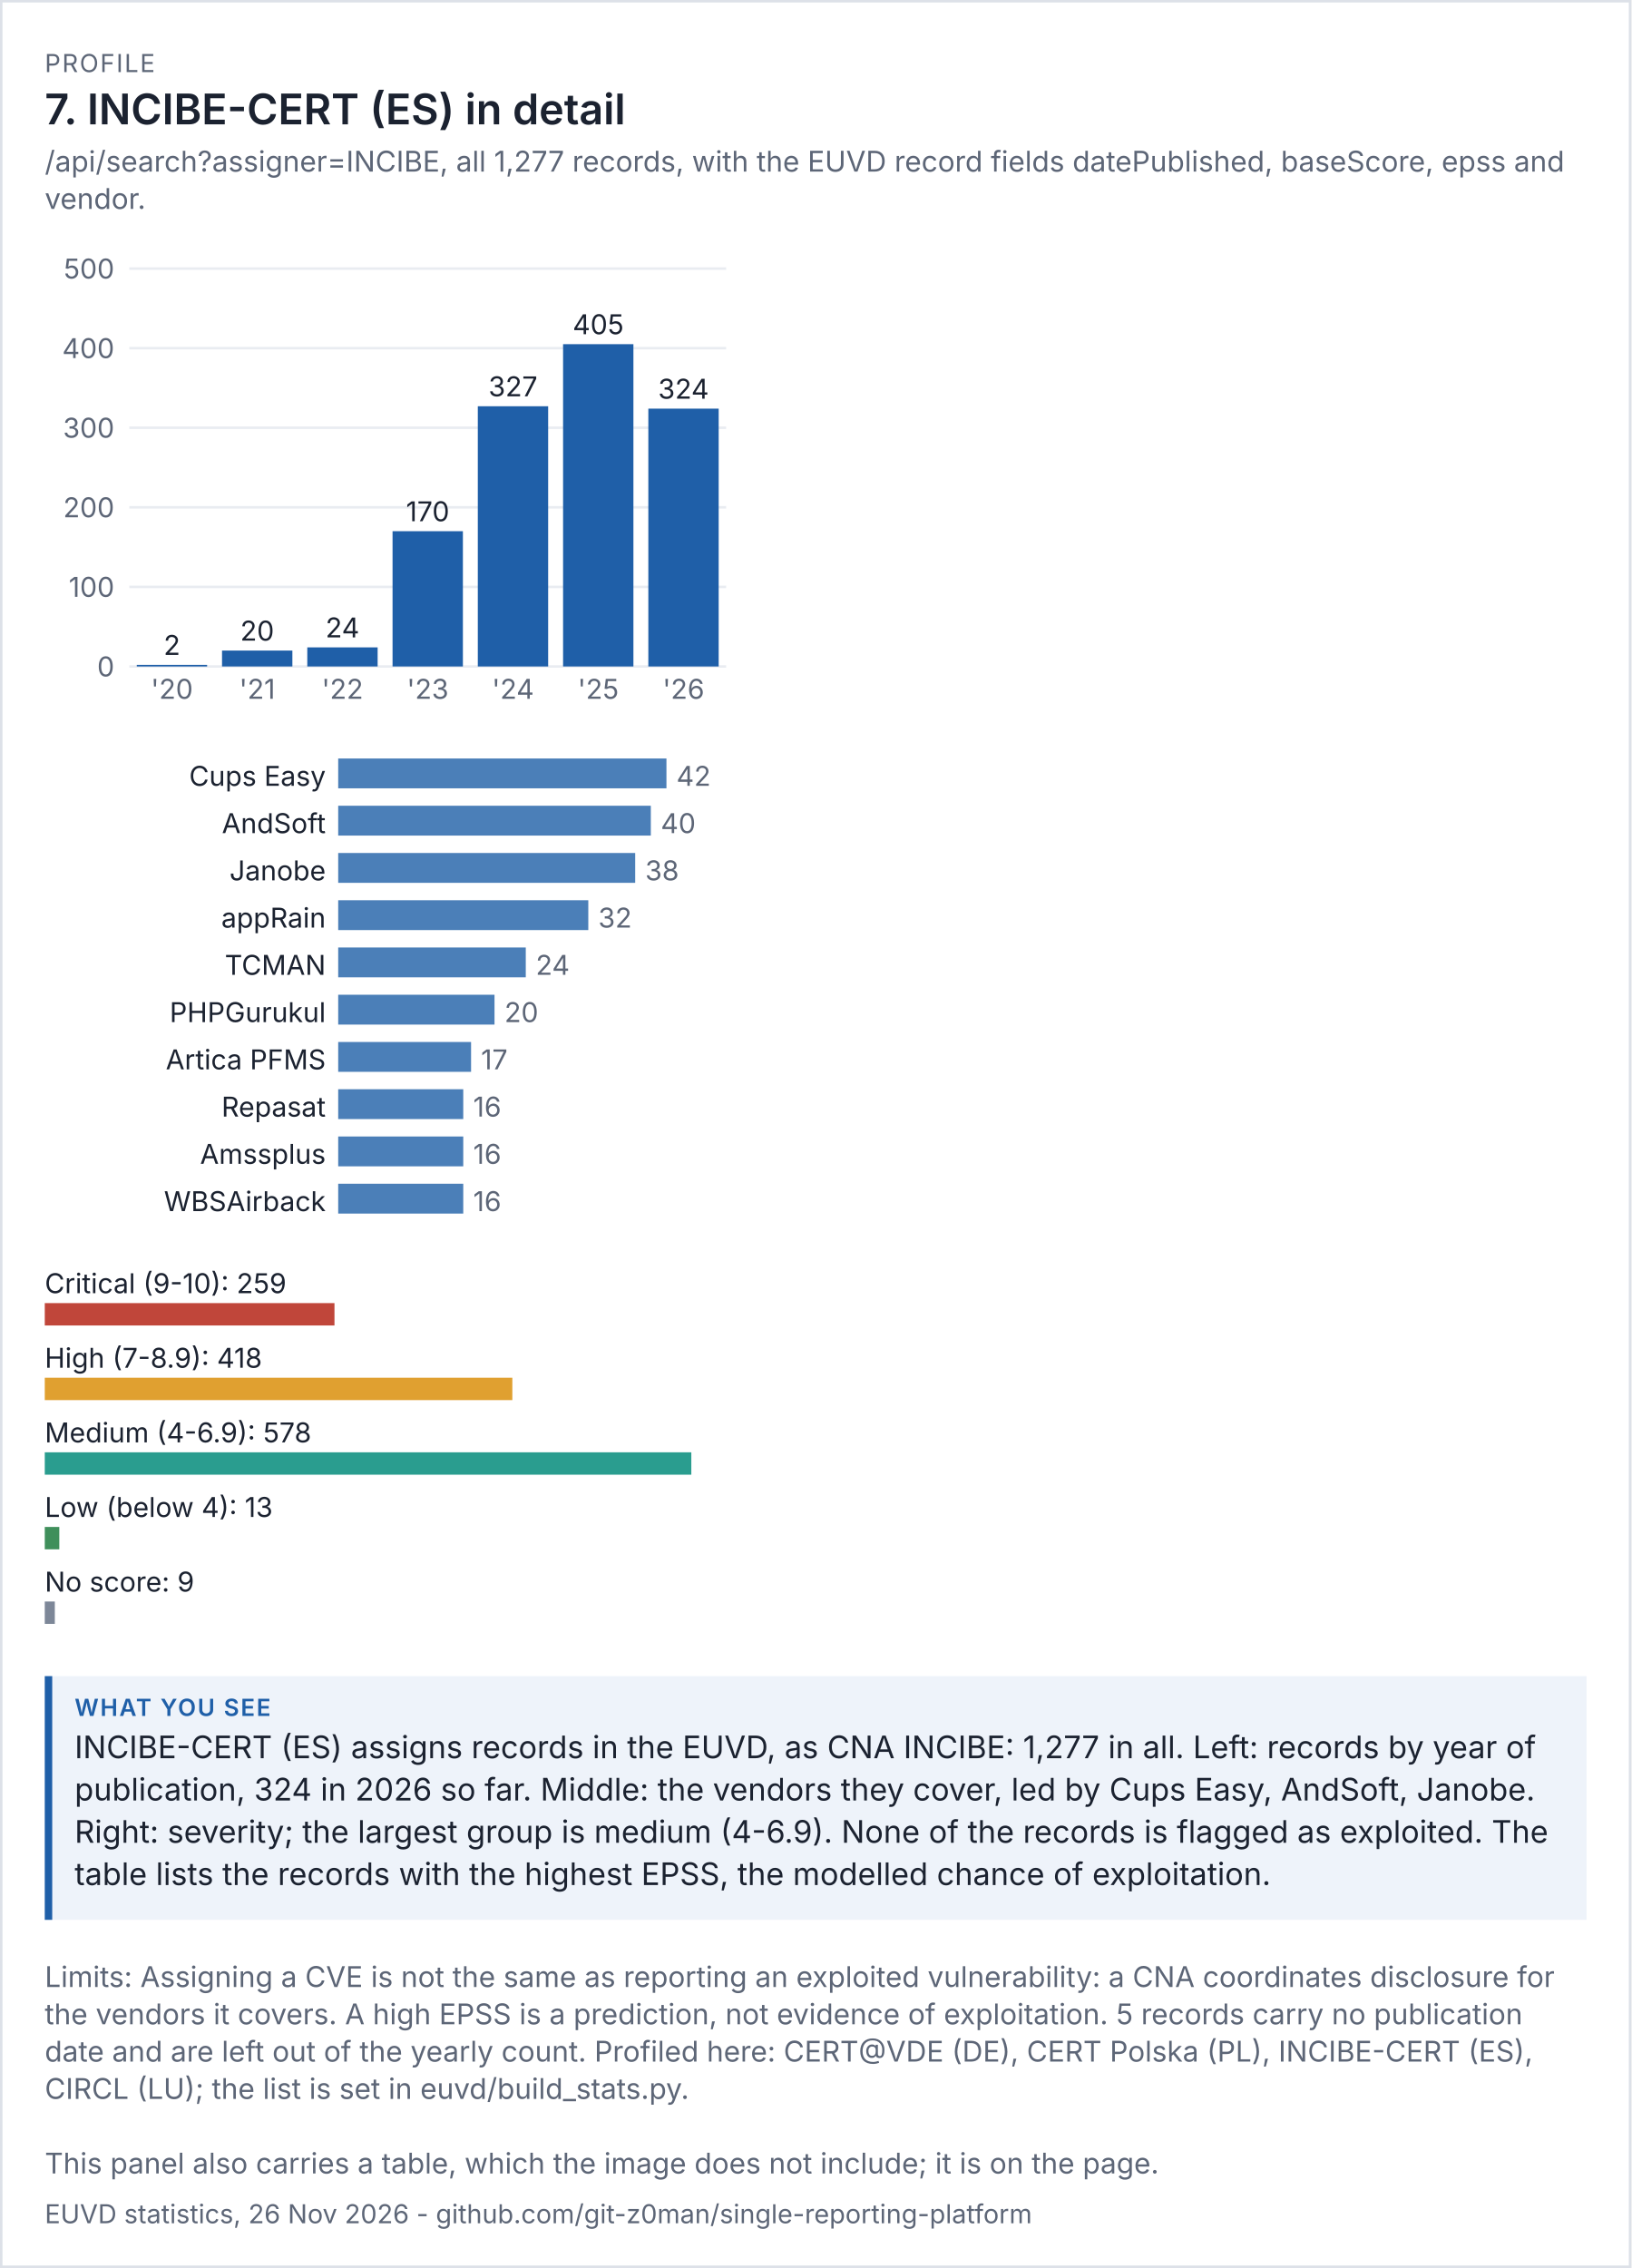
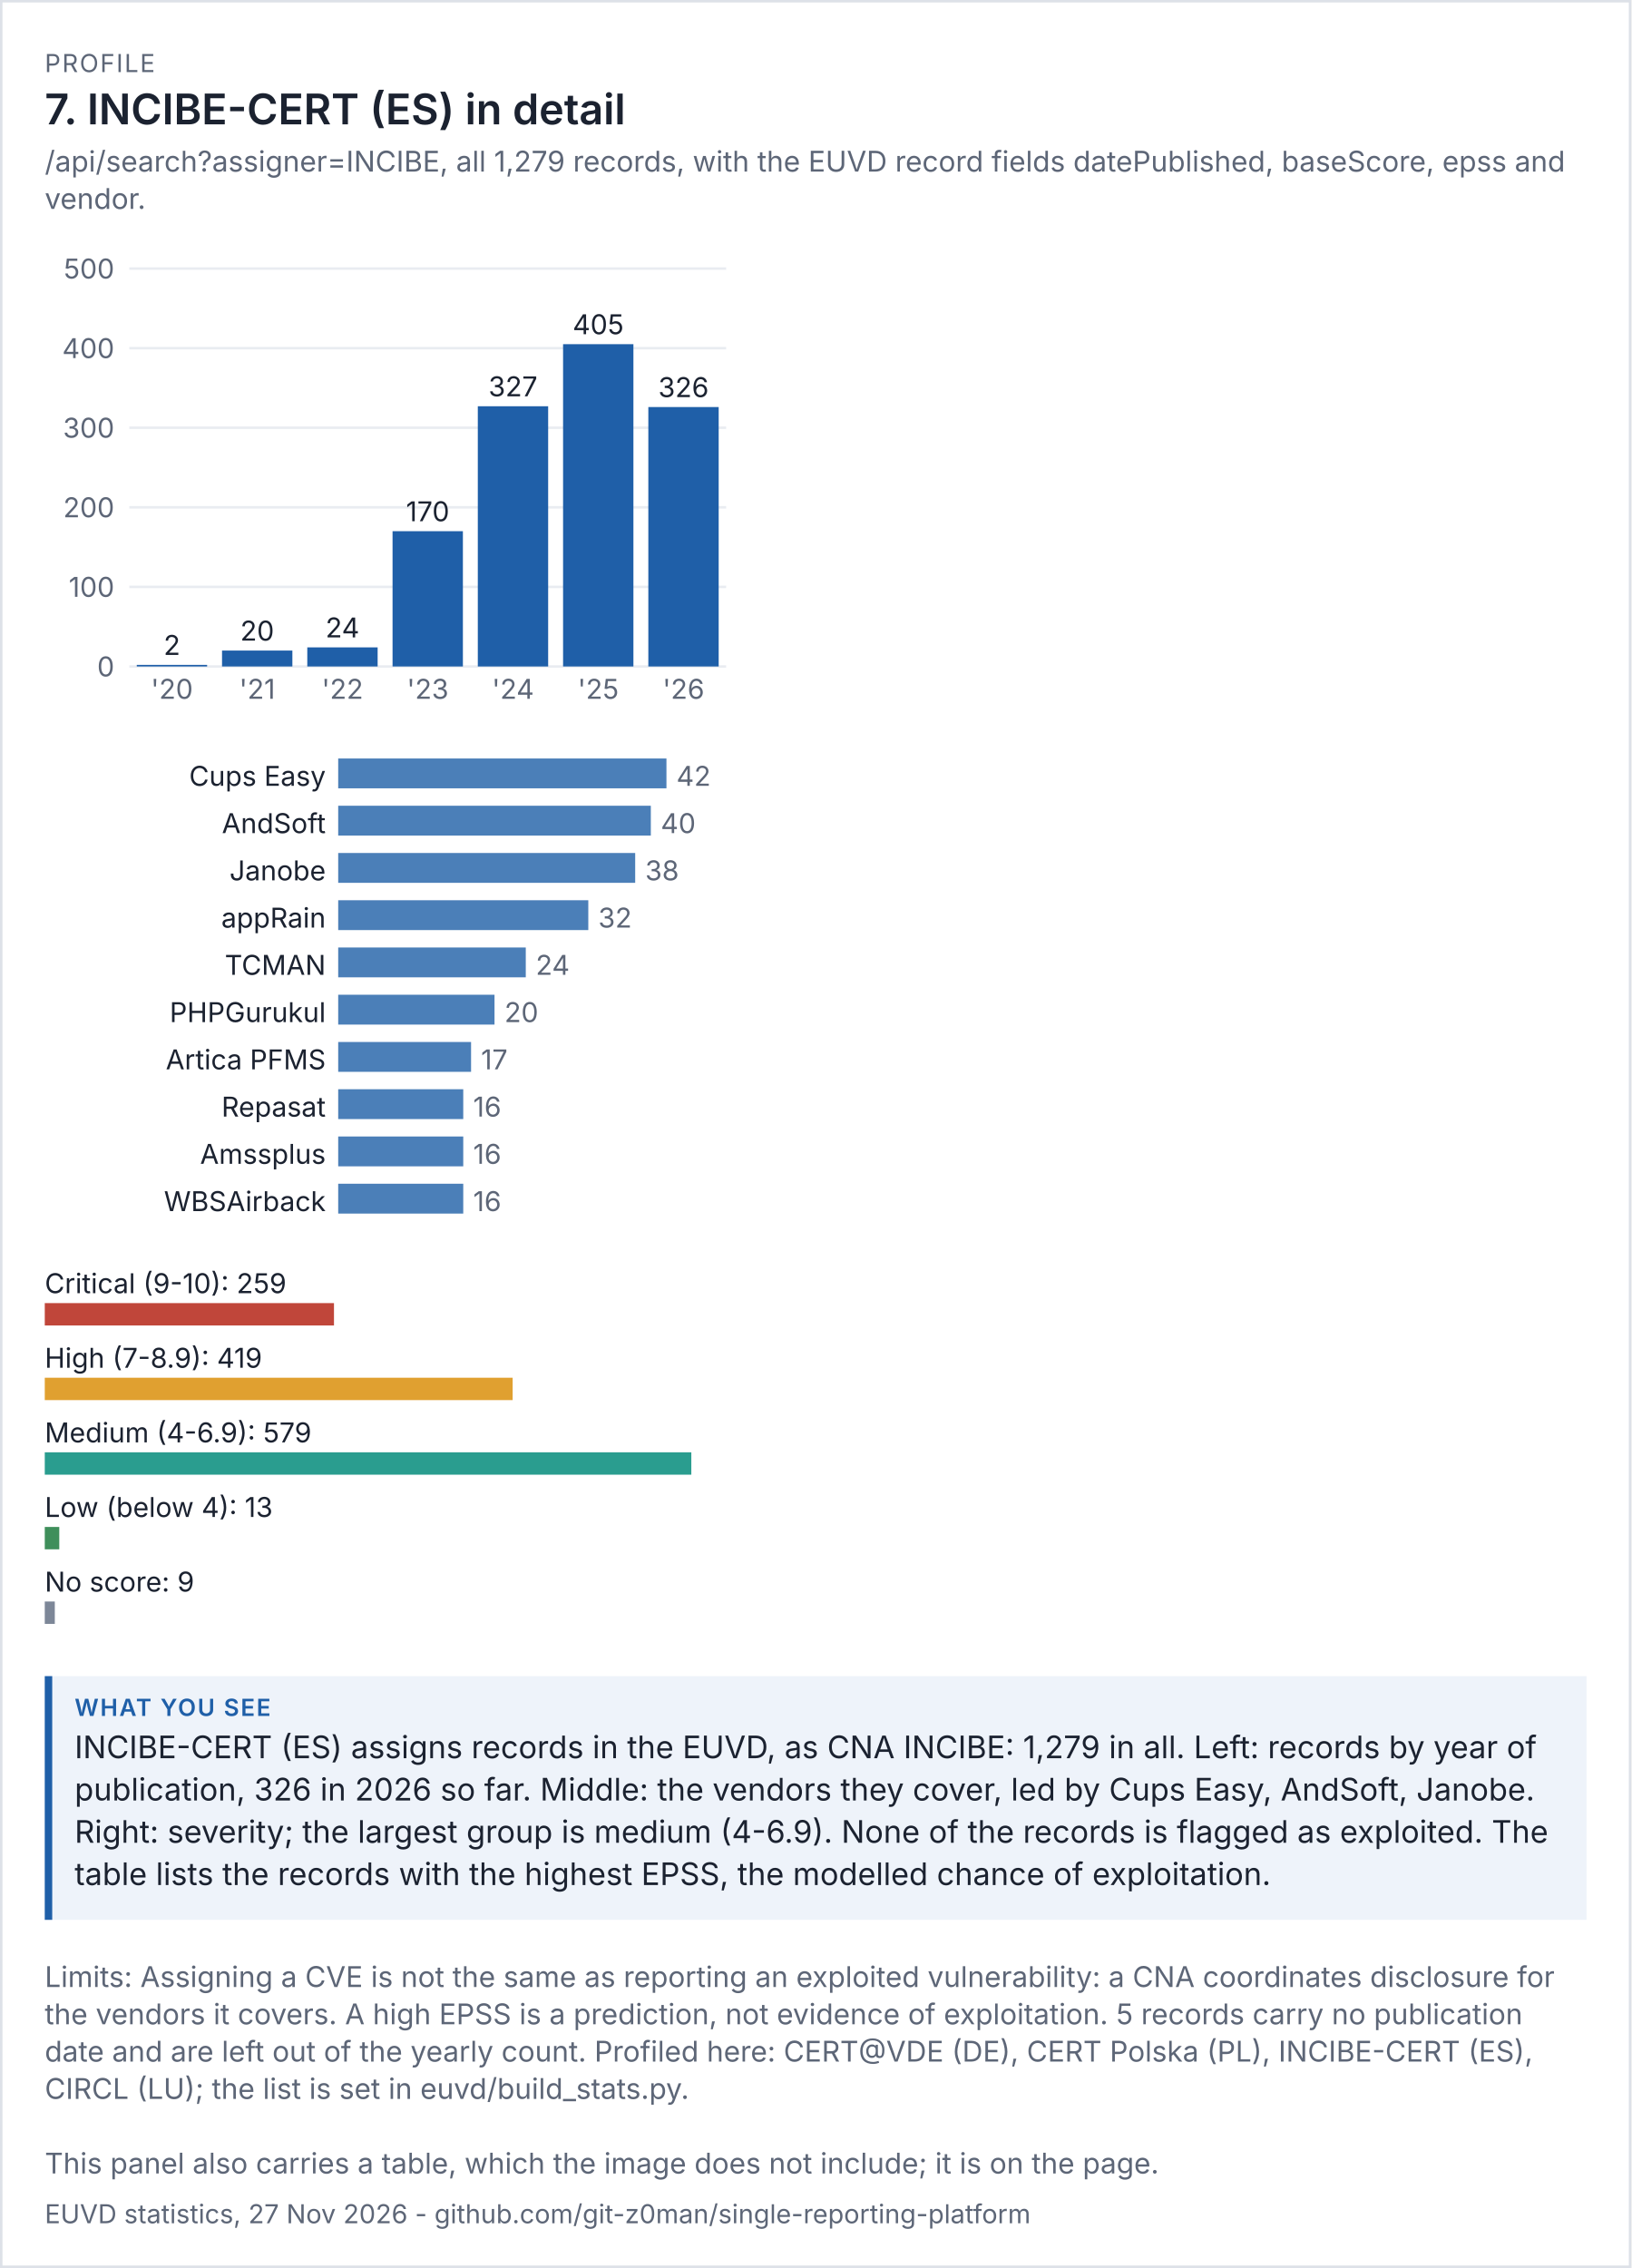
<svg xmlns="http://www.w3.org/2000/svg" viewBox="0 0 656 912" width="656" height="912" font-family="system-ui,-apple-system,'Segoe UI',sans-serif">
  <rect width="100%" height="100%" fill="#ffffff" />
  <rect x="0.5" y="0.5" width="655" height="911" fill="none" stroke="#dde1e8" />
  <text x="18" y="29" font-size="10" letter-spacing="0.6" fill="#5d6677">PROFILE</text>
  <text x="18" y="50" font-size="17" fill="#1b2230" font-weight="600">7. INCIBE-CERT (ES) in detail</text>
-   <text x="18" y="69" font-size="11.5" fill="#5d6677">/api/search?assigner=INCIBE, all 1,277 records, with the EUVD record fields datePublished, baseScore, epss and</text>
+   <text x="18" y="69" font-size="11.5" fill="#5d6677">/api/search?assigner=INCIBE, all 1,279 records, with the EUVD record fields datePublished, baseScore, epss and</text>
  <text x="18" y="84" font-size="11.5" fill="#5d6677">vendor.</text>
  <g transform="translate(18,94) scale(1)" font-size="11">
    <svg viewBox="0 0 280 200" role="img" width="280" height="200">
      <g>
        <line x1="34" x2="274" y1="174" y2="174" stroke="rgb(233, 236, 241)" />
        <text x="28" y="178" text-anchor="end" fill="rgb(93, 102, 119)">0</text>
        <line x1="34" x2="274" y1="142" y2="142" stroke="rgb(233, 236, 241)" />
        <text x="28" y="146" text-anchor="end" fill="rgb(93, 102, 119)">100</text>
        <line x1="34" x2="274" y1="110" y2="110" stroke="rgb(233, 236, 241)" />
        <text x="28" y="114" text-anchor="end" fill="rgb(93, 102, 119)">200</text>
        <line x1="34" x2="274" y1="78" y2="78" stroke="rgb(233, 236, 241)" />
        <text x="28" y="82" text-anchor="end" fill="rgb(93, 102, 119)">300</text>
        <line x1="34" x2="274" y1="46" y2="46" stroke="rgb(233, 236, 241)" />
        <text x="28" y="50" text-anchor="end" fill="rgb(93, 102, 119)">400</text>
        <line x1="34" x2="274" y1="14" y2="14" stroke="rgb(233, 236, 241)" />
        <text x="28" y="18" text-anchor="end" fill="rgb(93, 102, 119)">500</text>
        <rect x="37" y="173.36" width="28.286" height="0.64" fill="rgb(31, 95, 168)" />
        <text x="51.143" y="169.36" text-anchor="middle" class="t" fill="rgb(27, 34, 48)">2</text>
        <text x="51.143" y="187" text-anchor="middle" fill="rgb(93, 102, 119)">'20</text>
        <rect x="71.286" y="167.6" width="28.286" height="6.4" fill="rgb(31, 95, 168)" />
        <text x="85.429" y="163.6" text-anchor="middle" class="t" fill="rgb(27, 34, 48)">20</text>
        <text x="85.429" y="187" text-anchor="middle" fill="rgb(93, 102, 119)">'21</text>
        <rect x="105.571" y="166.32" width="28.286" height="7.68" fill="rgb(31, 95, 168)" />
        <text x="119.714" y="162.32" text-anchor="middle" class="t" fill="rgb(27, 34, 48)">24</text>
        <text x="119.714" y="187" text-anchor="middle" fill="rgb(93, 102, 119)">'22</text>
        <rect x="139.857" y="119.6" width="28.286" height="54.4" fill="rgb(31, 95, 168)" />
        <text x="154" y="115.6" text-anchor="middle" class="t" fill="rgb(27, 34, 48)">170</text>
        <text x="154" y="187" text-anchor="middle" fill="rgb(93, 102, 119)">'23</text>
        <rect x="174.143" y="69.36" width="28.286" height="104.64" fill="rgb(31, 95, 168)" />
        <text x="188.286" y="65.36" text-anchor="middle" class="t" fill="rgb(27, 34, 48)">327</text>
        <text x="188.286" y="187" text-anchor="middle" fill="rgb(93, 102, 119)">'24</text>
        <rect x="208.429" y="44.4" width="28.286" height="129.6" fill="rgb(31, 95, 168)" />
        <text x="222.571" y="40.4" text-anchor="middle" class="t" fill="rgb(27, 34, 48)">405</text>
        <text x="222.571" y="187" text-anchor="middle" fill="rgb(93, 102, 119)">'25</text>
-         <rect x="242.714" y="70.32" width="28.286" height="103.68" fill="rgb(31, 95, 168)" />
-         <text x="256.857" y="66.32" text-anchor="middle" class="t" fill="rgb(27, 34, 48)">324</text>
+         <rect x="242.714" y="69.68" width="28.286" height="104.32" fill="rgb(31, 95, 168)" />
+         <text x="256.857" y="65.68" text-anchor="middle" class="t" fill="rgb(27, 34, 48)">326</text>
        <text x="256.857" y="187" text-anchor="middle" fill="rgb(93, 102, 119)">'26</text>
      </g>
    </svg>
  </g>
  <g transform="translate(18,302) scale(1)" font-size="11">
    <svg viewBox="0 0 280 196" role="img" width="280" height="196">
      <g>
        <text x="113" y="14" text-anchor="end" class="t" fill="rgb(27, 34, 48)">Cups Easy</text>
        <rect x="118" y="3" width="132" height="12" fill="rgb(75, 127, 184)" />
        <text x="254" y="14" fill="rgb(93, 102, 119)">42</text>
        <text x="113" y="33" text-anchor="end" class="t" fill="rgb(27, 34, 48)">AndSoft</text>
        <rect x="118" y="22" width="125.714" height="12" fill="rgb(75, 127, 184)" />
        <text x="247.714" y="33" fill="rgb(93, 102, 119)">40</text>
        <text x="113" y="52" text-anchor="end" class="t" fill="rgb(27, 34, 48)">Janobe</text>
        <rect x="118" y="41" width="119.429" height="12" fill="rgb(75, 127, 184)" />
        <text x="241.429" y="52" fill="rgb(93, 102, 119)">38</text>
        <text x="113" y="71" text-anchor="end" class="t" fill="rgb(27, 34, 48)">appRain</text>
        <rect x="118" y="60" width="100.571" height="12" fill="rgb(75, 127, 184)" />
        <text x="222.571" y="71" fill="rgb(93, 102, 119)">32</text>
        <text x="113" y="90" text-anchor="end" class="t" fill="rgb(27, 34, 48)">TCMAN</text>
        <rect x="118" y="79" width="75.429" height="12" fill="rgb(75, 127, 184)" />
        <text x="197.429" y="90" fill="rgb(93, 102, 119)">24</text>
        <text x="113" y="109" text-anchor="end" class="t" fill="rgb(27, 34, 48)">PHPGurukul</text>
        <rect x="118" y="98" width="62.857" height="12" fill="rgb(75, 127, 184)" />
        <text x="184.857" y="109" fill="rgb(93, 102, 119)">20</text>
        <text x="113" y="128" text-anchor="end" class="t" fill="rgb(27, 34, 48)">Artica PFMS</text>
        <rect x="118" y="117" width="53.429" height="12" fill="rgb(75, 127, 184)" />
        <text x="175.429" y="128" fill="rgb(93, 102, 119)">17</text>
        <text x="113" y="147" text-anchor="end" class="t" fill="rgb(27, 34, 48)">Repasat</text>
        <rect x="118" y="136" width="50.286" height="12" fill="rgb(75, 127, 184)" />
        <text x="172.286" y="147" fill="rgb(93, 102, 119)">16</text>
        <text x="113" y="166" text-anchor="end" class="t" fill="rgb(27, 34, 48)">Amssplus</text>
        <rect x="118" y="155" width="50.286" height="12" fill="rgb(75, 127, 184)" />
        <text x="172.286" y="166" fill="rgb(93, 102, 119)">16</text>
        <text x="113" y="185" text-anchor="end" class="t" fill="rgb(27, 34, 48)">WBSAirback</text>
        <rect x="118" y="174" width="50.286" height="12" fill="rgb(75, 127, 184)" />
        <text x="172.286" y="185" fill="rgb(93, 102, 119)">16</text>
      </g>
    </svg>
  </g>
  <g transform="translate(18,506) scale(1)" font-size="11">
    <svg viewBox="0 0 280 156" role="img" width="280" height="156">
      <g>
        <text x="0" y="14" class="t" fill="rgb(27, 34, 48)">Critical (9-10): 259</text>
-         <rect x="0" y="18" width="116.505" height="9" fill="rgb(192, 70, 58)" />
-         <text x="0" y="44" class="t" fill="rgb(27, 34, 48)">High (7-8.9): 418</text>
-         <rect x="0" y="48" width="188.028" height="9" fill="rgb(224, 160, 48)" />
-         <text x="0" y="74" class="t" fill="rgb(27, 34, 48)">Medium (4-6.9): 578</text>
+         <rect x="0" y="18" width="116.304" height="9" fill="rgb(192, 70, 58)" />
+         <text x="0" y="44" class="t" fill="rgb(27, 34, 48)">High (7-8.9): 419</text>
+         <rect x="0" y="48" width="188.152" height="9" fill="rgb(224, 160, 48)" />
+         <text x="0" y="74" class="t" fill="rgb(27, 34, 48)">Medium (4-6.9): 579</text>
        <rect x="0" y="78" width="260" height="9" fill="rgb(42, 157, 143)" />
        <text x="0" y="104" class="t" fill="rgb(27, 34, 48)">Low (below 4): 13</text>
-         <rect x="0" y="108" width="5.848" height="9" fill="rgb(63, 143, 91)" />
+         <rect x="0" y="108" width="5.838" height="9" fill="rgb(63, 143, 91)" />
        <text x="0" y="134" class="t" fill="rgb(27, 34, 48)">No score: 9</text>
-         <rect x="0" y="138" width="4.048" height="9" fill="rgb(125, 135, 152)" />
+         <rect x="0" y="138" width="4.041" height="9" fill="rgb(125, 135, 152)" />
      </g>
    </svg>
  </g>
  <rect x="18" y="674" width="620" height="98" fill="#eef3fa" />
  <rect x="18" y="674" width="3" height="98" fill="#1f5fa8" />
  <text x="30" y="690" font-size="9.5" letter-spacing="0.6" font-weight="600" fill="#1f5fa8">WHAT YOU SEE</text>
-   <text x="30" y="707" font-size="12.5" fill="#1b2230">INCIBE-CERT (ES) assigns records in the EUVD, as CNA INCIBE: 1,277 in all. Left: records by year of</text>
-   <text x="30" y="724" font-size="12.5" fill="#1b2230">publication, 324 in 2026 so far. Middle: the vendors they cover, led by Cups Easy, AndSoft, Janobe.</text>
+   <text x="30" y="707" font-size="12.5" fill="#1b2230">INCIBE-CERT (ES) assigns records in the EUVD, as CNA INCIBE: 1,279 in all. Left: records by year of</text>
+   <text x="30" y="724" font-size="12.5" fill="#1b2230">publication, 326 in 2026 so far. Middle: the vendors they cover, led by Cups Easy, AndSoft, Janobe.</text>
  <text x="30" y="741" font-size="12.5" fill="#1b2230">Right: severity; the largest group is medium (4-6.9). None of the records is flagged as exploited. The</text>
  <text x="30" y="758" font-size="12.5" fill="#1b2230">table lists the records with the highest EPSS, the modelled chance of exploitation.</text>
  <text x="18" y="799" font-size="11.5" fill="#5d6677">Limits: Assigning a CVE is not the same as reporting an exploited vulnerability: a CNA coordinates disclosure for</text>
  <text x="18" y="814" font-size="11.5" fill="#5d6677">the vendors it covers. A high EPSS is a prediction, not evidence of exploitation. 5 records carry no publication</text>
  <text x="18" y="829" font-size="11.5" fill="#5d6677">date and are left out of the yearly count. Profiled here: CERT@VDE (DE), CERT Polska (PL), INCIBE-CERT (ES),</text>
  <text x="18" y="844" font-size="11.5" fill="#5d6677">CIRCL (LU); the list is set in euvd/build_stats.py.</text>
  <text x="18" y="874" font-size="11.5" fill="#5d6677">This panel also carries a table, which the image does not include; it is on the page.</text>
-   <text x="18" y="894" font-size="10.5" fill="#5d6677">EUVD statistics, 26 Nov 2026 - github.com/git-z0man/single-reporting-platform</text>
+   <text x="18" y="894" font-size="10.5" fill="#5d6677">EUVD statistics, 27 Nov 2026 - github.com/git-z0man/single-reporting-platform</text>
</svg>
